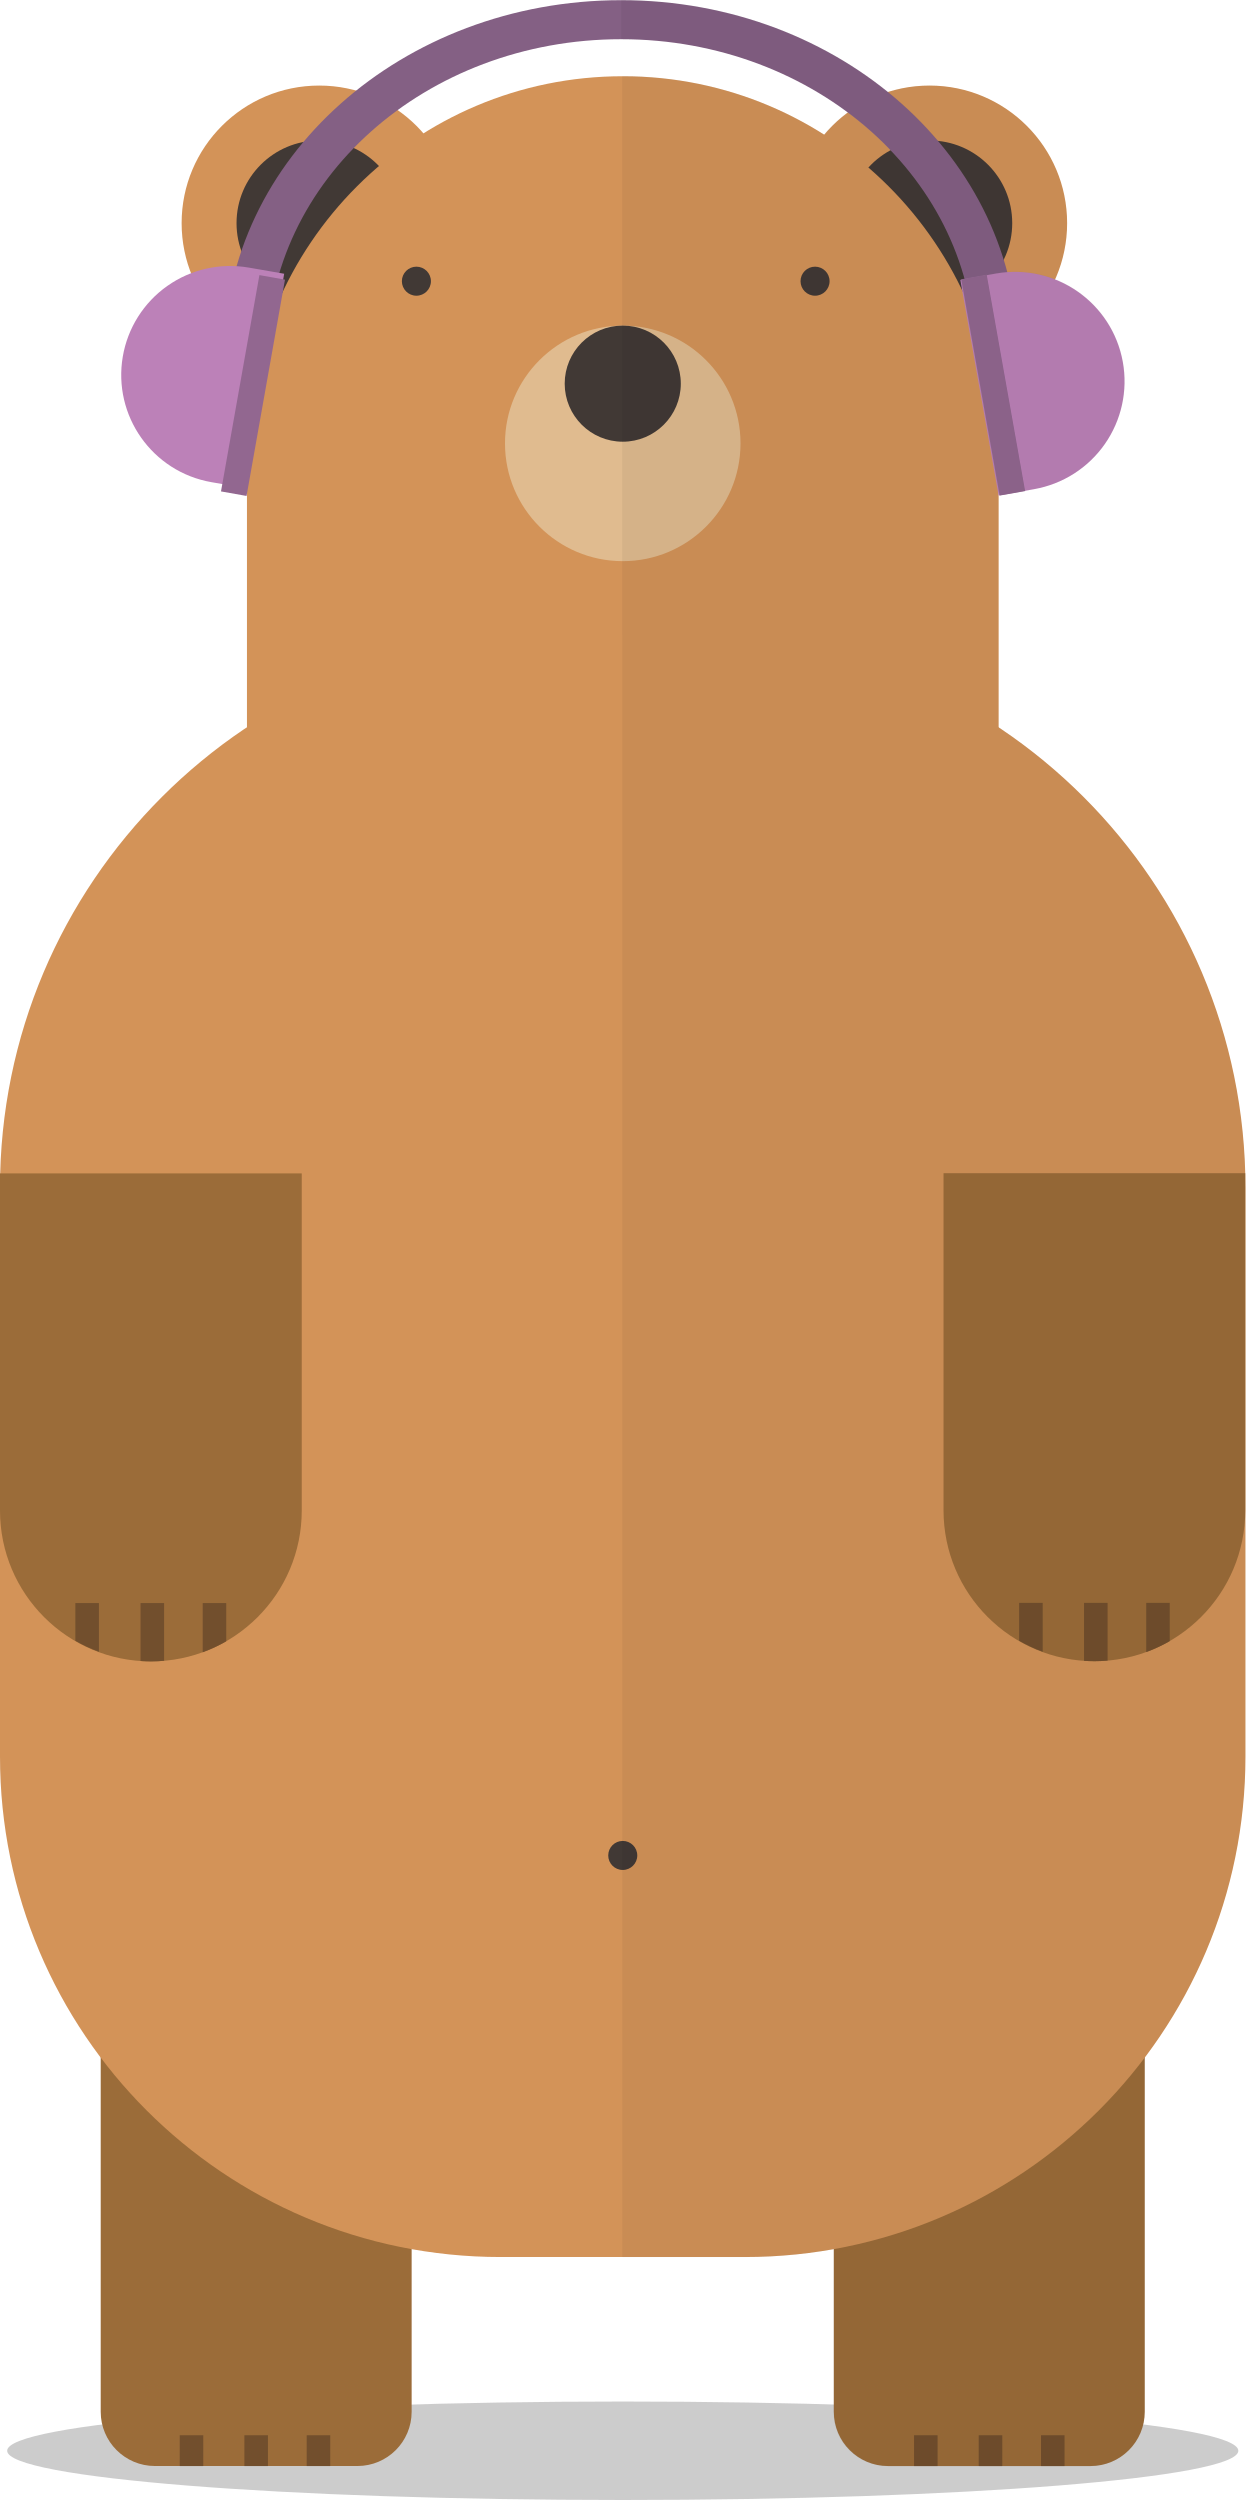
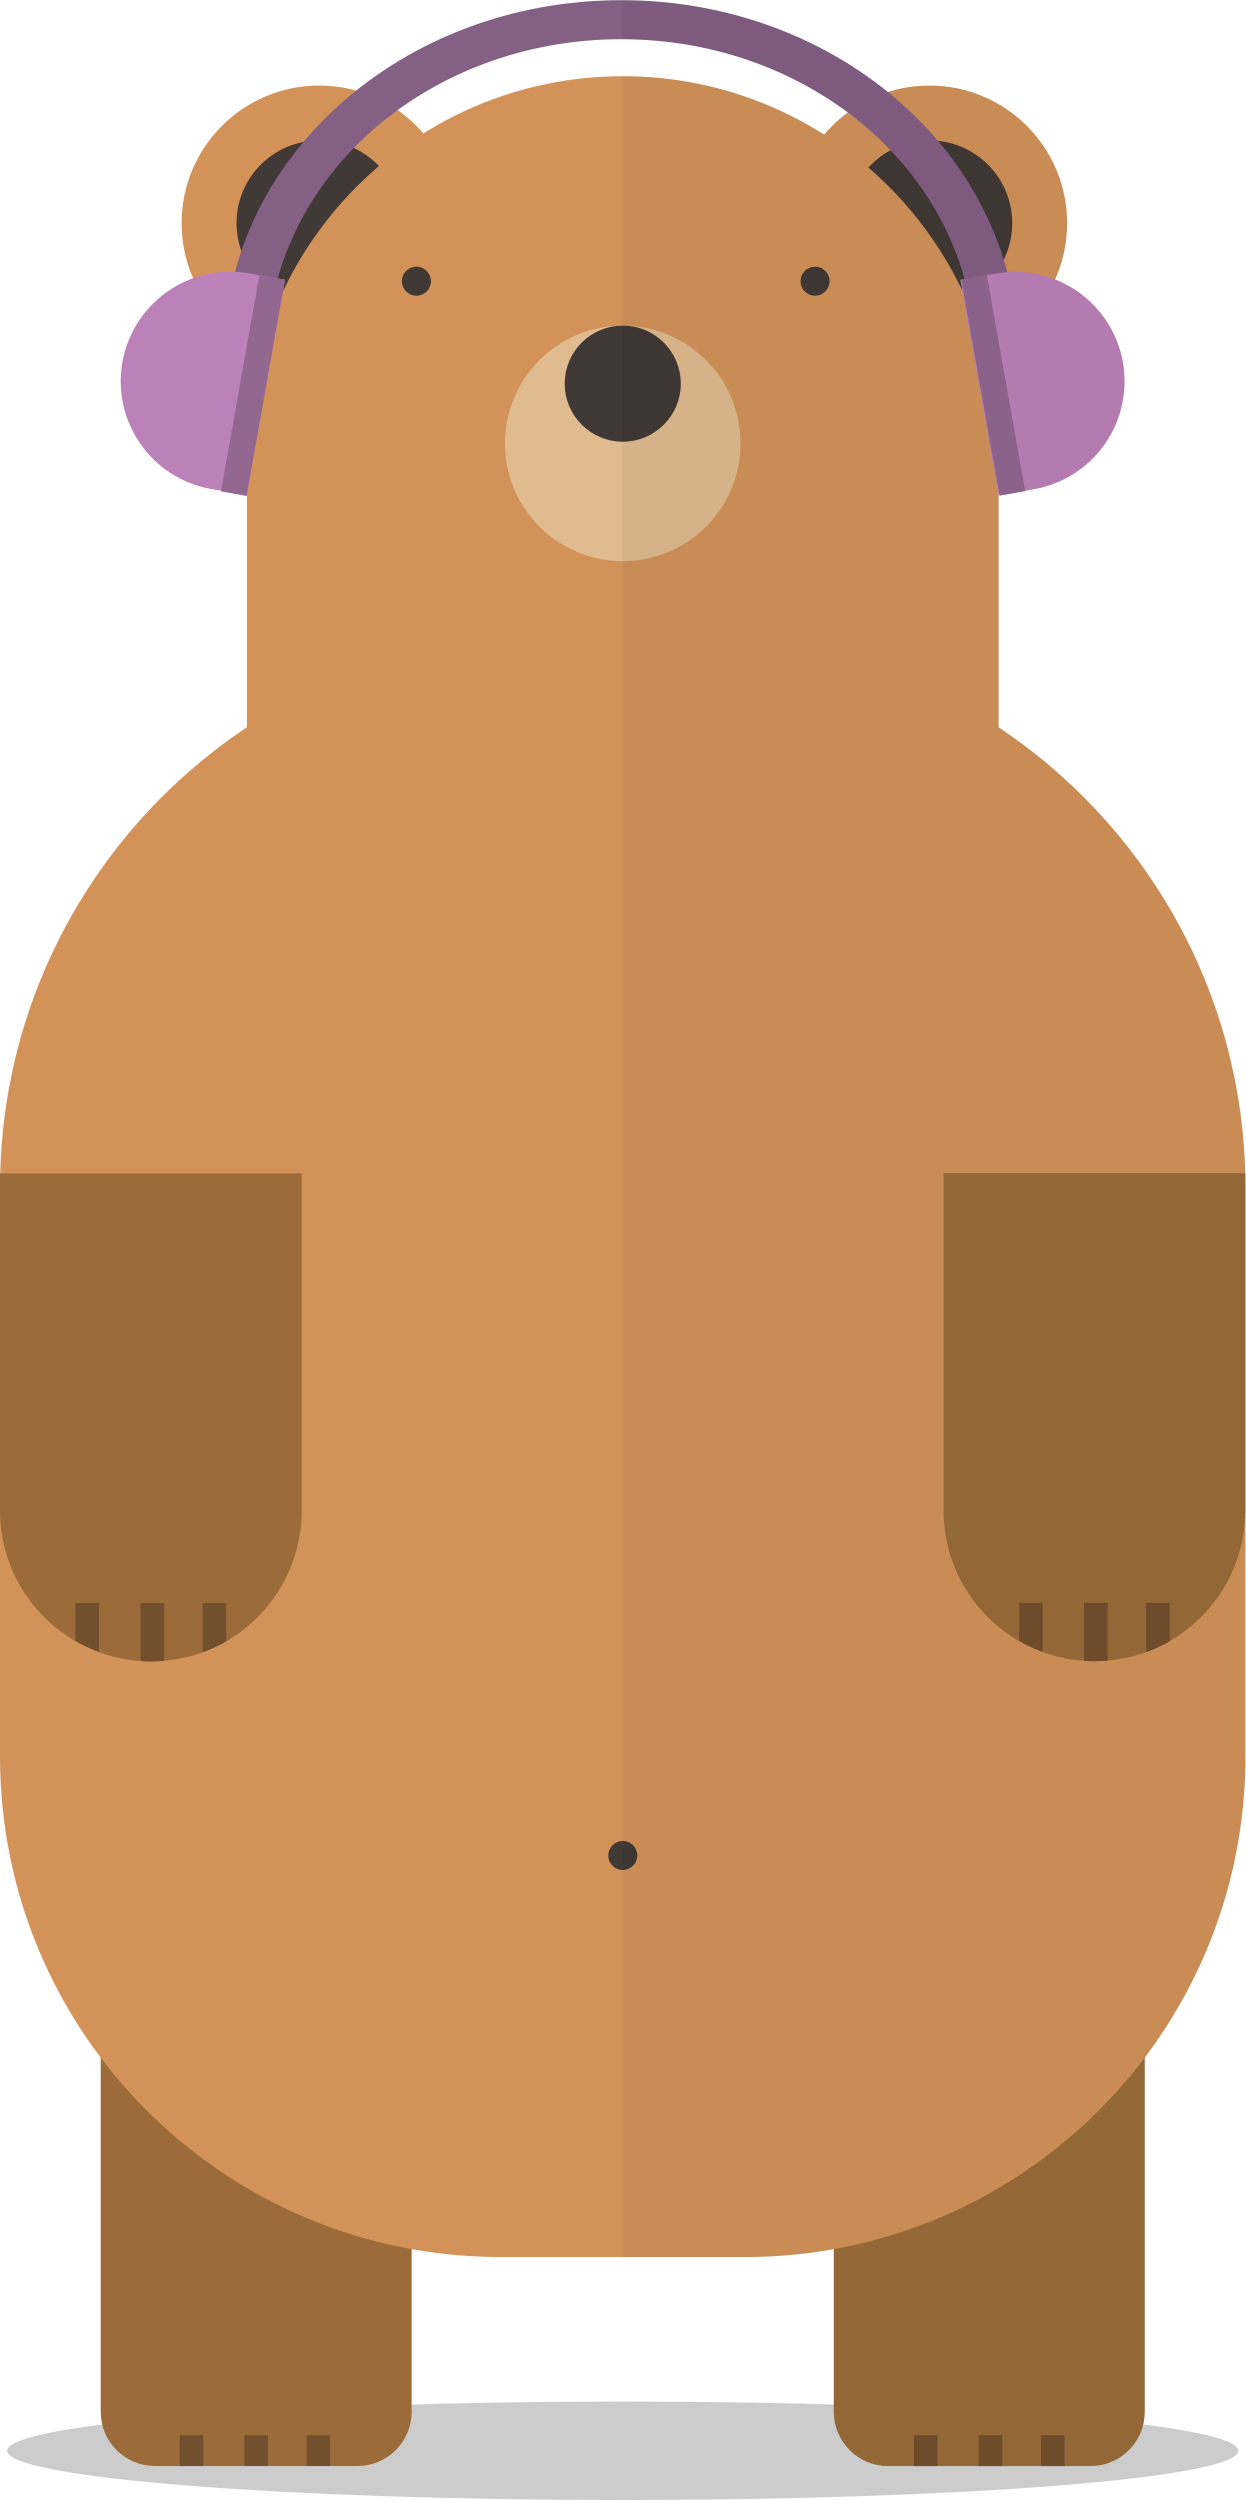
<svg xmlns="http://www.w3.org/2000/svg" id="Layer_1" data-name="Layer 1" viewBox="0 0 340.47 683.42">
  <defs>
-     <style>.cls-1{opacity:0.2;}.cls-2{fill:#d39358;}.cls-3{fill:#413935;}.cls-4{fill:#e0bb8f;}.cls-5{fill:#9b6c39;}.cls-6{fill:none;}.cls-7{fill:#724f2d;}.cls-12,.cls-8{opacity:0.05;}.cls-9{fill:#846084;}.cls-10{fill:#bc81b8;}.cls-11{fill:#926790;}</style>
+     <style>.cls-1{opacity:0.2;}.cls-2{fill:#d39358;}.cls-3{fill:#413935;}.cls-4{fill:#e0bb8f;}.cls-5{fill:#9b6c39;}.cls-6{fill:none;}.cls-7{fill:#724f2d;}.cls-8{opacity:0.05;}.cls-9{fill:#846084;}.cls-10{fill:#bc81b8;}.cls-11{fill:#926790;}</style>
  </defs>
  <ellipse class="cls-1" cx="170.24" cy="669.96" rx="168.28" ry="13.46" />
  <circle class="cls-2" cx="87.26" cy="61" r="37.61" />
  <circle class="cls-3" cx="87.26" cy="61" r="22.6" />
  <circle class="cls-2" cx="254.11" cy="61" r="37.61" />
  <circle class="cls-3" cx="254.11" cy="61" r="22.6" />
  <path class="cls-2" d="M170.24,20.84h0A102.73,102.73,0,0,1,273,123.56v85.94a0,0,0,0,1,0,0H67.51a0,0,0,0,1,0,0V123.56A102.73,102.73,0,0,1,170.24,20.84Z" />
  <circle class="cls-4" cx="170.24" cy="121.21" r="32.19" />
  <circle class="cls-3" cx="170.24" cy="104.88" r="15.87" />
  <circle class="cls-3" cx="113.83" cy="76.87" r="3.97" />
  <path class="cls-5" d="M227.94,559.88h85a0,0,0,0,1,0,0v99.43a14.83,14.83,0,0,1-14.83,14.83H242.77a14.83,14.83,0,0,1-14.83-14.83V559.88A0,0,0,0,1,227.94,559.88Z" />
  <path class="cls-5" d="M27.53,559.88h85a0,0,0,0,1,0,0v99.43A14.83,14.83,0,0,1,97.7,674.13H42.36a14.83,14.83,0,0,1-14.83-14.83V559.88A0,0,0,0,1,27.53,559.88Z" />
  <circle class="cls-3" cx="222.81" cy="76.87" r="3.97" />
  <path class="cls-2" d="M151.22,173.54h38A151.22,151.22,0,0,1,340.47,324.76v155.4A136.85,136.85,0,0,1,203.62,617H136.85A136.85,136.85,0,0,1,0,480.16V324.76A151.22,151.22,0,0,1,151.22,173.54Z" />
  <circle class="cls-3" cx="170.24" cy="507.22" r="3.97" />
  <path class="cls-5" d="M0,320.77H82.49a0,0,0,0,1,0,0v92.16a41.24,41.24,0,0,1-41.24,41.24h0A41.24,41.24,0,0,1,0,412.93V320.77A0,0,0,0,1,0,320.77Z" />
  <path class="cls-6" d="M127.4,394.23v92.16a41.24,41.24,0,0,0,38.42,41.14V511.68h6.44v15.79a41.25,41.25,0,0,0,37.63-41.08V394.23Z" transform="translate(-127.4 -73.46)" />
  <path class="cls-7" d="M165.82,511.68v15.85c.94.06,1.88.11,2.83.11h0c1.21,0,2.42-.07,3.61-.17V511.68Z" transform="translate(-127.4 -73.46)" />
  <path class="cls-6" d="M127.4,394.23v92.16a41.25,41.25,0,0,0,41.25,41.25h0a41,41,0,0,0,14.16-2.5V511.68h6.44v10.44a41.22,41.22,0,0,0,20.64-35.73V394.23Z" transform="translate(-127.4 -73.46)" />
  <path class="cls-7" d="M182.81,511.68v13.46a40.7,40.7,0,0,0,6.44-3V511.68Z" transform="translate(-127.4 -73.46)" />
  <path class="cls-6" d="M127.4,394.13v92.16A41.22,41.22,0,0,0,148,522V511.68h6.44V525a41.08,41.08,0,0,0,14.17,2.5h0a41.24,41.24,0,0,0,41.24-41.24V394.13Z" transform="translate(-127.4 -73.46)" />
  <path class="cls-7" d="M148,511.68V522a41.12,41.12,0,0,0,6.44,3V511.68Z" transform="translate(-127.4 -73.46)" />
  <path class="cls-5" d="M257.92,320.72h82.49a0,0,0,0,1,0,0v92.16a41.24,41.24,0,0,1-41.24,41.24h0a41.24,41.24,0,0,1-41.24-41.24V320.72A0,0,0,0,1,257.92,320.72Z" />
  <path class="cls-6" d="M385.32,394.18v92.16a41.25,41.25,0,0,0,38.42,41.14V511.63h6.44v15.79a41.24,41.24,0,0,0,37.63-41.08V394.18Z" transform="translate(-127.4 -73.46)" />
  <path class="cls-7" d="M423.74,511.63v15.85c.94.06,1.88.1,2.83.1h0c1.22,0,2.42-.06,3.61-.16V511.63Z" transform="translate(-127.4 -73.46)" />
  <path class="cls-6" d="M385.32,394.18v92.16a41.24,41.24,0,0,0,41.25,41.24h0a41.31,41.31,0,0,0,14.17-2.49V511.63h6.43v10.43a41.2,41.2,0,0,0,20.64-35.72V394.18Z" transform="translate(-127.4 -73.46)" />
  <path class="cls-7" d="M440.74,511.63v13.46a41.06,41.06,0,0,0,6.43-3V511.63Z" transform="translate(-127.4 -73.46)" />
  <path class="cls-6" d="M385.32,394.07v92.16A41.24,41.24,0,0,0,406,522V511.63h6.44V525a41.08,41.08,0,0,0,14.17,2.5h0a41.24,41.24,0,0,0,41.24-41.25V394.07Z" transform="translate(-127.4 -73.46)" />
  <path class="cls-7" d="M406,511.63V522a41.55,41.55,0,0,0,6.44,3V511.63Z" transform="translate(-127.4 -73.46)" />
  <rect class="cls-7" x="49.13" y="665.72" width="6.44" height="8.42" />
  <rect class="cls-7" x="66.81" y="665.72" width="6.44" height="8.42" />
  <rect class="cls-7" x="83.84" y="665.72" width="6.44" height="8.42" />
  <rect class="cls-7" x="249.87" y="665.72" width="6.44" height="8.42" />
  <rect class="cls-7" x="267.55" y="665.72" width="6.44" height="8.42" />
  <rect class="cls-7" x="284.58" y="665.72" width="6.44" height="8.42" />
  <g class="cls-8">
    <path d="M297.55,94.3h0a102.32,102.32,0,0,1,55.07,16A37.6,37.6,0,1,1,396.39,169,102.68,102.68,0,0,1,400.27,197v75.25a151.06,151.06,0,0,1,67.51,126v155.4A136.24,136.24,0,0,1,440.25,636v96.82a14.81,14.81,0,0,1-14.82,14.82H370.08a14.81,14.81,0,0,1-14.82-14.82V688.31a137.32,137.32,0,0,1-24.32,2.16H297.55" transform="translate(-127.4 -73.46)" />
    <path d="M381.42,111.86a22.6,22.6,0,0,1,9.81,43A102.32,102.32,0,0,1,396.39,169a37.61,37.61,0,1,0-43.77-58.67,104.06,104.06,0,0,1,12.07,9A22.54,22.54,0,0,1,381.42,111.86Z" transform="translate(-127.4 -73.46)" />
    <path d="M404,134.46a22.6,22.6,0,0,0-39.33-15.19,103.09,103.09,0,0,1,26.54,35.55A22.6,22.6,0,0,0,404,134.46Z" transform="translate(-127.4 -73.46)" />
    <path d="M400.27,272.27V197a102.5,102.5,0,0,0-35.58-77.75,104.06,104.06,0,0,0-12.07-9,102.32,102.32,0,0,0-55.07-16h0v68.17a32.2,32.2,0,0,1,0,64.39V247h19A150.47,150.47,0,0,1,400.27,272.27ZM354.09,150.33a4,4,0,1,1-4-4A4,4,0,0,1,354.09,150.33Z" transform="translate(-127.4 -73.46)" />
    <path d="M329.74,194.67a32.19,32.19,0,0,0-32.19-32.2,15.87,15.87,0,0,1,0,31.73v32.66A32.19,32.19,0,0,0,329.74,194.67Z" transform="translate(-127.4 -73.46)" />
    <path d="M313.41,178.34a15.86,15.86,0,0,0-15.86-15.87V194.2A15.86,15.86,0,0,0,313.41,178.34Z" transform="translate(-127.4 -73.46)" />
    <path d="M355.26,688.31v44.46a14.81,14.81,0,0,0,14.82,14.82h7.1v-8.41h6.44v8.41h11.24v-8.41h6.44v8.41h10.59v-8.41h6.44v8.41h7.1a14.81,14.81,0,0,0,14.82-14.82V636A136.78,136.78,0,0,1,355.26,688.31Z" transform="translate(-127.4 -73.46)" />
    <path d="M346.16,150.33a4,4,0,1,0,4-4A4,4,0,0,0,346.16,150.33Z" transform="translate(-127.4 -73.46)" />
    <path d="M355.26,688.31A136.88,136.88,0,0,0,467.78,553.62V398.22A151.19,151.19,0,0,0,316.57,247h-19V576.71a4,4,0,0,1,0,7.93V690.47h33.39A137.32,137.32,0,0,0,355.26,688.31ZM467.72,394.18v92.16a41.24,41.24,0,0,1-22.16,36.57l-.09,0c-.48.25-1,.5-1.47.73l-.43.19c-.39.18-.79.37-1.19.54s-.93.37-1.4.54l-.33.14h0a41.12,41.12,0,0,1-10.56,2.33h0c-.59.05-1.17.09-1.77.12s-1.22,0-1.84,0h0c-.54,0-1.08,0-1.62,0s-.81,0-1.21-.06h0a41.25,41.25,0,0,1-38.42-41.14V394.18Z" transform="translate(-127.4 -73.46)" />
    <path d="M301.51,580.68a4,4,0,0,0-4-4v7.93A4,4,0,0,0,301.51,580.68Z" transform="translate(-127.4 -73.46)" />
    <path d="M430.09,527.42c-.59.05-1.17.09-1.77.12C428.92,527.51,429.5,527.47,430.09,527.42Z" transform="translate(-127.4 -73.46)" />
    <path d="M385.23,486.34a41.25,41.25,0,0,0,38.42,41.14V511.63h6.44v15.79a41.12,41.12,0,0,0,10.56-2.33V511.63h6.43v10.43c-.5.29-1,.57-1.52.85a41.24,41.24,0,0,0,22.16-36.57V394.18H385.23Zm20.64,25.29h6.44V525a41.55,41.55,0,0,1-6.44-3Z" transform="translate(-127.4 -73.46)" />
    <path d="M441,525l-.33.14Z" transform="translate(-127.4 -73.46)" />
    <path d="M424.86,527.54l-1.21-.06C424.05,527.5,424.45,527.53,424.86,527.54Z" transform="translate(-127.4 -73.46)" />
    <path d="M443.57,523.87c-.39.19-.79.37-1.19.54C442.78,524.24,443.18,524.05,443.57,523.87Z" transform="translate(-127.4 -73.46)" />
    <path d="M445.47,523c-.48.25-1,.5-1.47.73C444.5,523.45,445,523.2,445.47,523Z" transform="translate(-127.4 -73.46)" />
    <path d="M423.65,511.63v15.85h0l1.21.06c.54,0,1.08,0,1.62,0h0c.62,0,1.23,0,1.84,0s1.18-.07,1.77-.12h0V511.63Z" transform="translate(-127.4 -73.46)" />
    <path d="M447.08,511.63h-6.43v13.46h0L441,525c.47-.17.94-.35,1.4-.54s.8-.35,1.19-.54l.43-.19c.5-.23,1-.48,1.47-.73l.09,0c.51-.28,1-.56,1.52-.85Z" transform="translate(-127.4 -73.46)" />
    <path d="M412.31,511.63h-6.44V522a41.55,41.55,0,0,0,6.44,3Z" transform="translate(-127.4 -73.46)" />
    <rect x="249.78" y="665.72" width="6.44" height="8.42" />
    <rect x="267.46" y="665.72" width="6.44" height="8.42" />
    <rect x="284.49" y="665.72" width="6.44" height="8.42" />
  </g>
  <path class="cls-9" d="M297.2,73.51c-59.91,0-108.48,43.29-108.48,96.69,0,.52,0,1,0,1.55h11.78c0-.46,0-.92,0-1.38,0-47.6,43.29-86.19,96.69-86.19s96.69,38.59,96.69,86.19c0,.46,0,.92,0,1.38h11.78c0-.52,0-1,0-1.55C405.68,116.8,357.11,73.51,297.2,73.51Z" transform="translate(-127.4 -73.46)" />
-   <path class="cls-10" d="M190.48,146h9.88a0,0,0,0,1,0,0v59.86a0,0,0,0,1,0,0h-9.88A29.93,29.93,0,0,1,160.55,176v0A29.93,29.93,0,0,1,190.48,146Z" transform="matrix(0.98, 0.17, -0.17, 0.98, -93.85, -102.31)" />
+   <path class="cls-10" d="M190.48,146h9.88a0,0,0,0,1,0,0v59.86a0,0,0,0,1,0,0h-9.88A29.93,29.93,0,0,1,160.55,176v0A29.93,29.93,0,0,1,190.48,146Z" transform="translate(-93.85 -102.31) rotate(10.07)" />
  <path class="cls-10" d="M424.78,146h9.88a0,0,0,0,1,0,0v59.86a0,0,0,0,1,0,0h-9.88A29.93,29.93,0,0,1,394.85,176v0A29.93,29.93,0,0,1,424.78,146Z" transform="translate(726.48 203.2) rotate(169.93)" />
  <rect class="cls-11" x="193" y="148.83" width="7.1" height="60.06" transform="translate(-93.09 -105.08) rotate(10.07)" />
  <rect class="cls-11" x="395.36" y="148.74" width="7.1" height="60.06" transform="translate(695.53 211.56) rotate(169.93)" />
  <g class="cls-8">
-     <path class="cls-12" d="M297.25,73.46h0c51.28,0,94.24,31.72,105.56,74.34a29.94,29.94,0,0,1,31.59,24.62h0a29.93,29.93,0,0,1-24.23,34.7l-2.48.44,0,.11-7,1.24v-.1l-.26,0L390,149.92l.26,0,0-.1.92-.16c-10.41-37.6-48.49-65.48-93.88-65.48h0" transform="translate(-127.4 -73.46)" />
+     <path class="cls-8" d="M297.25,73.46h0c51.28,0,94.24,31.72,105.56,74.34a29.94,29.94,0,0,1,31.59,24.62h0a29.93,29.93,0,0,1-24.23,34.7l-2.48.44,0,.11-7,1.24v-.1l-.26,0L390,149.92l.26,0,0-.1.92-.16c-10.41-37.6-48.49-65.48-93.88-65.48h0" transform="translate(-127.4 -73.46)" />
    <path d="M391.13,149.61l6.07-1.08,0,.1,2.48-.44c1-.18,2.08-.31,3.11-.39-11.32-42.62-54.28-74.34-105.56-74.34h0V84.13h0C342.64,84.13,380.72,112,391.13,149.61Z" transform="translate(-127.4 -73.46)" />
    <path d="M397.22,148.63l10.47,58.93,2.48-.44a29.93,29.93,0,0,0,24.23-34.7h0a29.94,29.94,0,0,0-31.59-24.62c-1,.08-2.07.21-3.11.39Z" transform="translate(-127.4 -73.46)" />
    <rect x="395.2" y="149.43" width="0.26" height="59.86" transform="translate(-152.67 -1.6) rotate(-10.07)" />
    <polygon points="269.82 75.17 269.8 75.07 263.72 76.15 262.81 76.31 262.83 76.41 273.3 135.35 273.31 135.45 280.31 134.21 280.29 134.1 269.82 75.17" />
  </g>
</svg>
